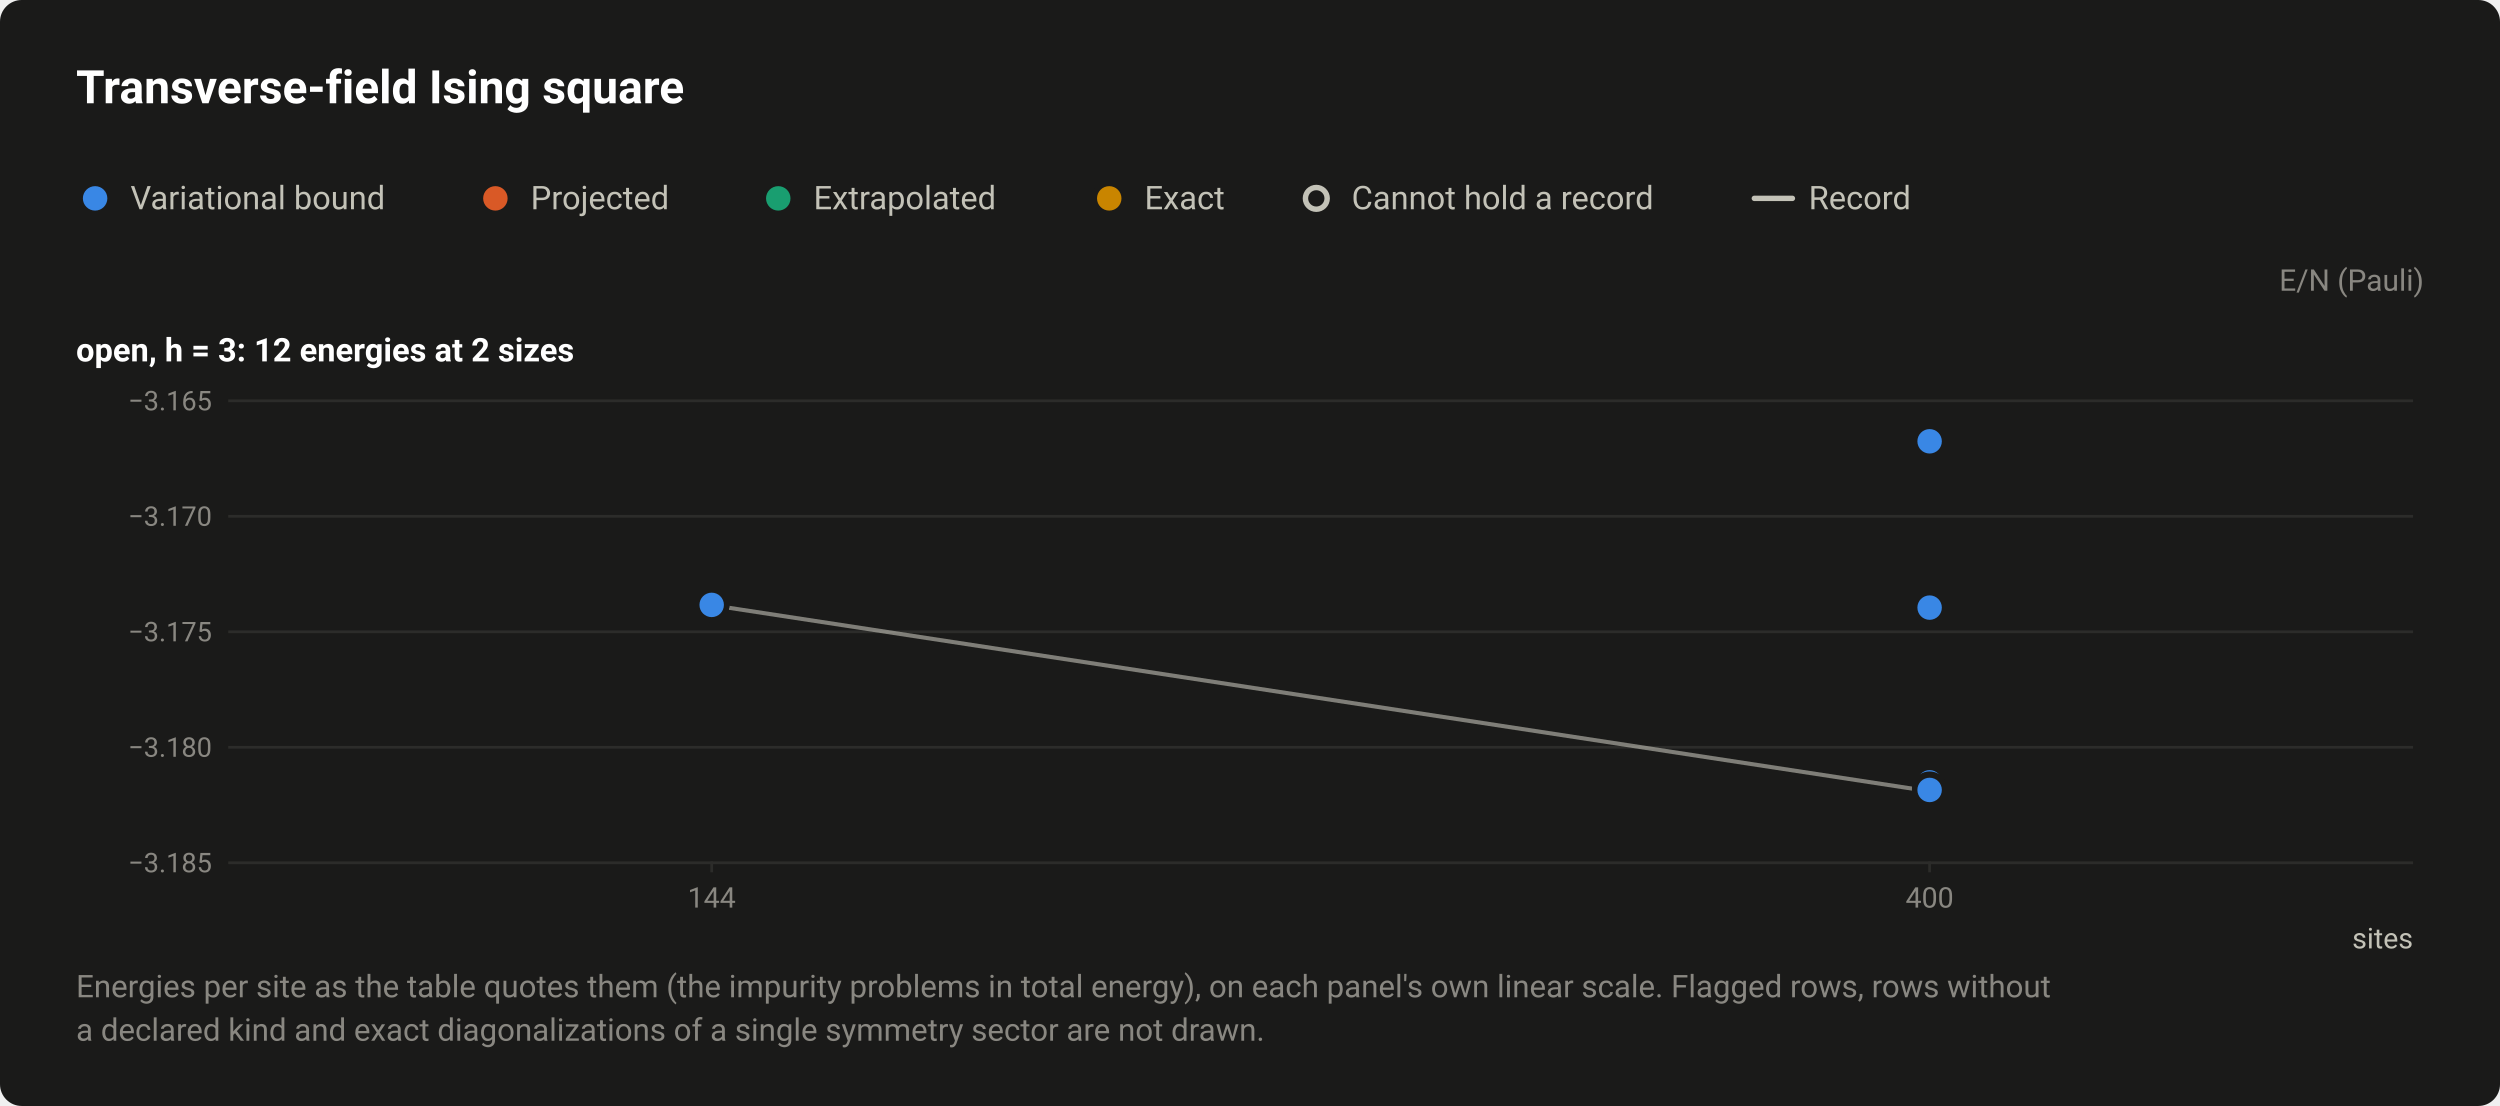
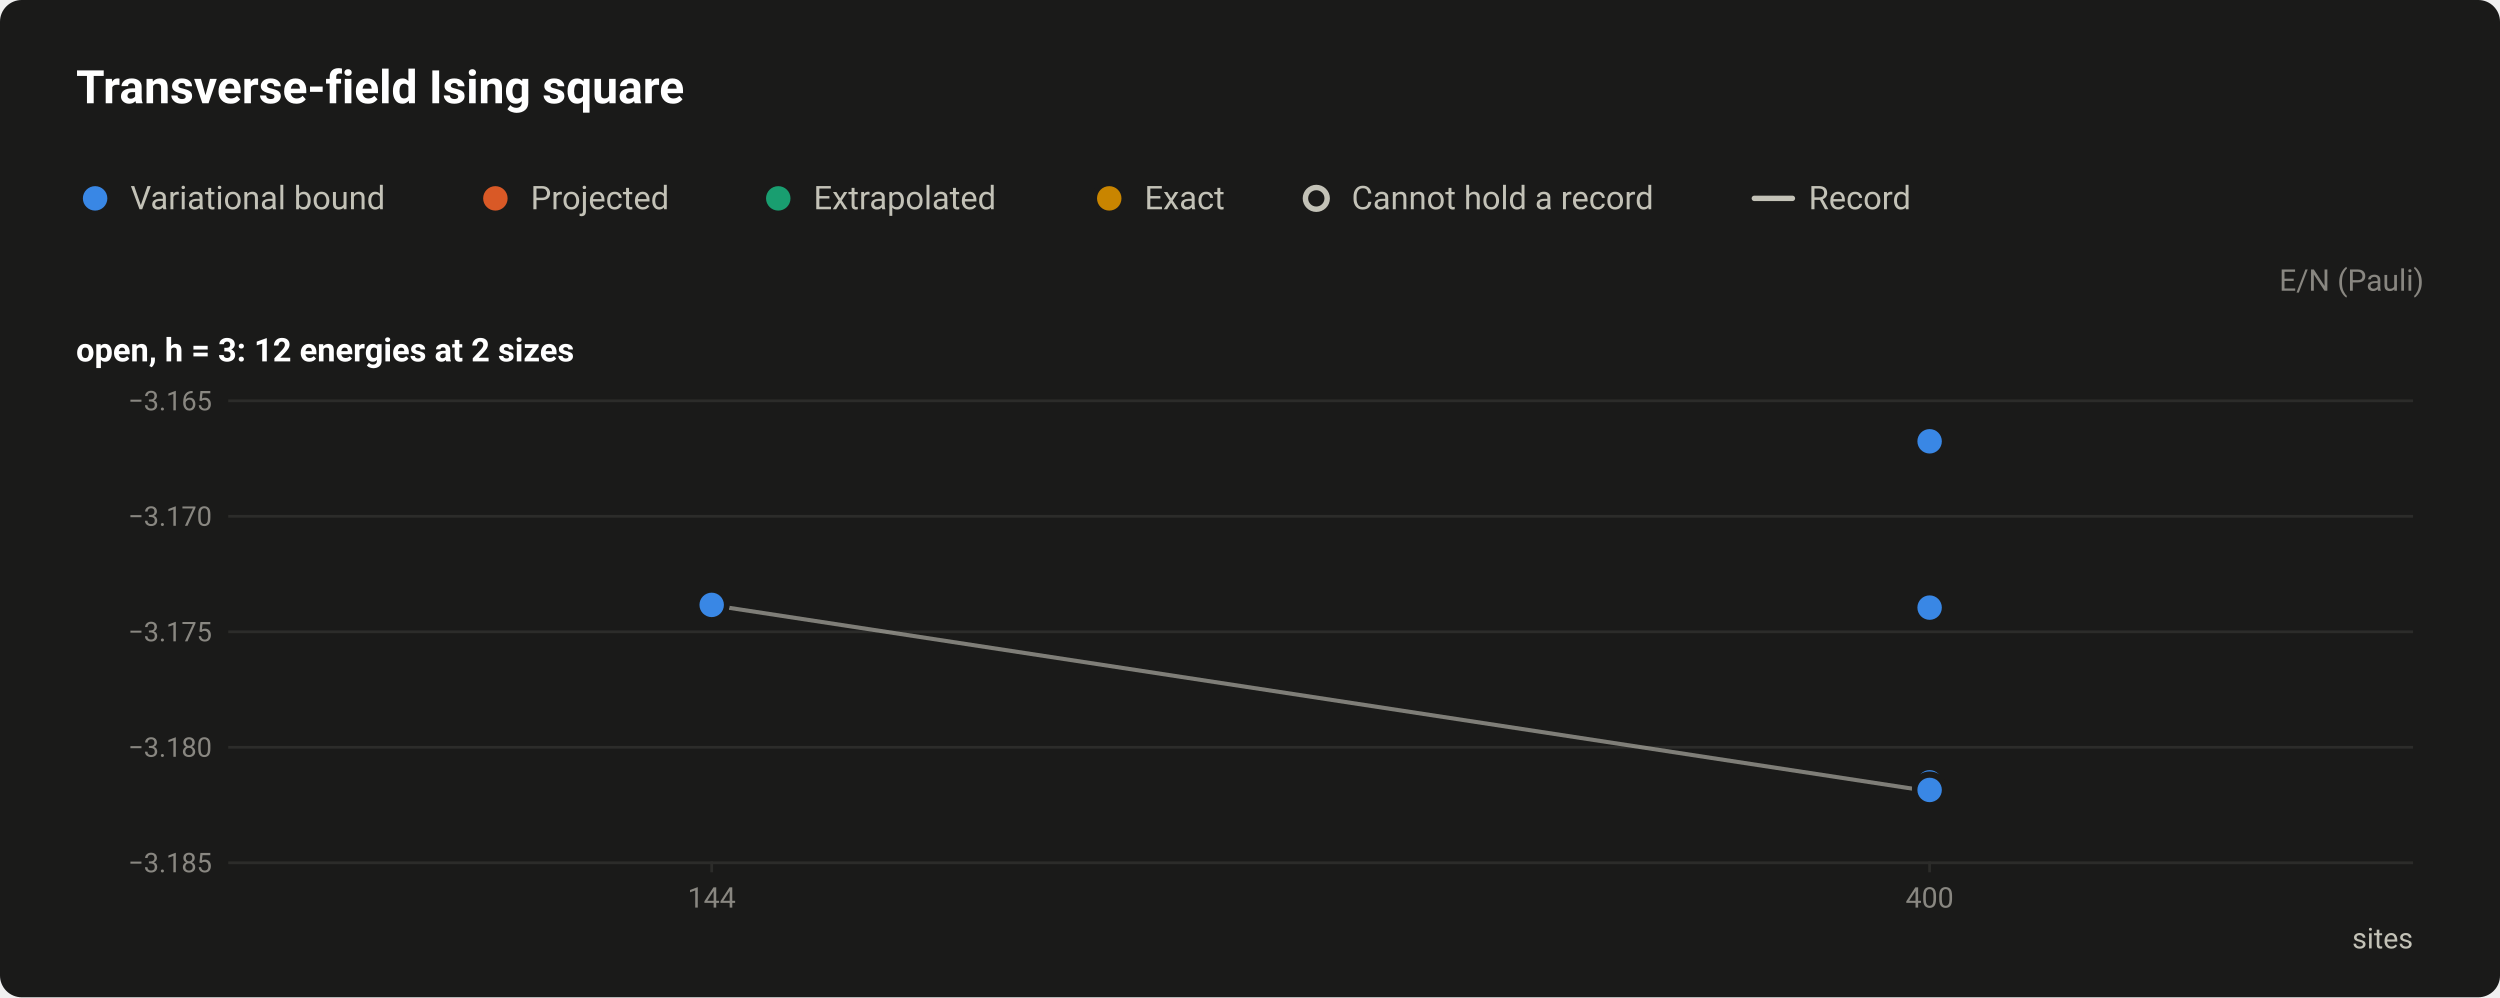
- <svg xmlns="http://www.w3.org/2000/svg" width="920" height="407" viewBox="0 0 920 407" role="img" aria-labelledby="title desc">
+ <svg xmlns="http://www.w3.org/2000/svg" width="920" height="367" viewBox="0 0 920 367" role="img" aria-labelledby="title desc">
  <style>text{font-family:system-ui,-apple-system,"Segoe UI",Roboto,"Helvetica Neue",Arial,sans-serif}</style>
-   <rect width="920" height="407" rx="8" fill="#1a1a19" />
+   <rect width="920" height="367" rx="8" fill="#1a1a19" />
  <text x="28" y="38" font-size="17" fill="#ffffff" font-weight="600">Transverse-field Ising square</text>
  <circle cx="35" cy="73" r="6.5" fill="#1a1a19" />
  <circle cx="35" cy="73" r="4.5" fill="#3987e5" />
  <text x="48" y="77" font-size="12" fill="#c3c2b7">Variational bound</text>
  <circle cx="182.3" cy="73" r="6.5" fill="#1a1a19" />
  <circle cx="182.3" cy="73" r="4.5" fill="#d95926" />
  <text x="195.3" y="77" font-size="12" fill="#c3c2b7">Projected</text>
  <circle cx="286.4" cy="73" r="6.5" fill="#1a1a19" />
  <circle cx="286.4" cy="73" r="4.5" fill="#199e70" />
  <text x="299.4" y="77" font-size="12" fill="#c3c2b7">Extrapolated</text>
  <circle cx="408.2" cy="73" r="6.5" fill="#1a1a19" />
  <circle cx="408.2" cy="73" r="4.5" fill="#c98500" />
  <text x="421.2" y="77" font-size="12" fill="#c3c2b7">Exact</text>
  <circle cx="484.4" cy="73" r="6.5" fill="#1a1a19" />
  <circle cx="484.4" cy="73" r="4" fill="#1a1a19" stroke="#c3c2b7" stroke-width="2" />
  <text x="497.4" y="77" font-size="12" fill="#c3c2b7">Cannot hold a record</text>
  <path d="M645.6 73H659.6" stroke="#c3c2b7" stroke-width="2" stroke-linecap="round" />
  <text x="665.6" y="77" font-size="12" fill="#c3c2b7">Record</text>
  <text x="892" y="107" font-size="11" fill="#898781" text-anchor="end">E/N (Pauli)</text>
  <text x="28" y="133" font-size="12" fill="#ffffff" font-weight="600">open, h = 3: 12 energies at 2 sizes</text>
  <path d="M84 317.5H888" stroke="#2c2c2a" stroke-width="1" />
  <text x="78" y="321" font-size="10" fill="#898781" text-anchor="end" style="font-variant-numeric:tabular-nums">−3.185</text>
  <path d="M84 275H888" stroke="#2c2c2a" stroke-width="1" />
  <text x="78" y="278.5" font-size="10" fill="#898781" text-anchor="end" style="font-variant-numeric:tabular-nums">−3.180</text>
  <path d="M84 232.5H888" stroke="#2c2c2a" stroke-width="1" />
  <text x="78" y="236" font-size="10" fill="#898781" text-anchor="end" style="font-variant-numeric:tabular-nums">−3.175</text>
  <path d="M84 190H888" stroke="#2c2c2a" stroke-width="1" />
  <text x="78" y="193.5" font-size="10" fill="#898781" text-anchor="end" style="font-variant-numeric:tabular-nums">−3.170</text>
  <path d="M84 147.5H888" stroke="#2c2c2a" stroke-width="1" />
  <text x="78" y="151" font-size="10" fill="#898781" text-anchor="end" style="font-variant-numeric:tabular-nums">−3.165</text>
  <path d="M261.9 317v4" stroke="#2c2c2a" stroke-width="1" />
  <text x="261.9" y="334" font-size="10.5" fill="#898781" text-anchor="middle" style="font-variant-numeric:tabular-nums">144</text>
  <path d="M710.1 317v4" stroke="#2c2c2a" stroke-width="1" />
  <text x="710.1" y="334" font-size="10.5" fill="#898781" text-anchor="middle" style="font-variant-numeric:tabular-nums">400</text>
  <text x="888" y="349" font-size="10.5" fill="#c3c2b7" text-anchor="end">sites</text>
  <path d="M261.9 222.7L710.1 291.2" fill="none" stroke="#c3c2b7" stroke-width="1.5" stroke-linejoin="round" opacity="0.6" />
  <a class="pt" href="/instances/#r-TFIsing_square_144_O_3-99169b35">
    <circle cx="261.9" cy="222.7" r="6.5" fill="#1a1a19" />
    <circle cx="261.9" cy="222.7" r="4.5" fill="#3987e5" />
  </a>
  <a class="pt" href="/instances/#r-TFIsing_square_144_O_3-ebcdfc63">
    <circle cx="261.9" cy="222.7" r="6.5" fill="#1a1a19" />
    <circle cx="261.9" cy="222.7" r="4.5" fill="#3987e5" />
  </a>
  <a class="pt" href="/instances/#r-TFIsing_square_144_O_3-f61a0d81">
    <circle cx="261.9" cy="221.8" r="6.5" fill="#1a1a19" />
    <circle cx="261.9" cy="221.8" r="4.5" fill="#3987e5" />
  </a>
  <a class="pt" href="/instances/#r-TFIsing_square_144_O_3-8847c498">
    <circle cx="261.9" cy="221" r="6.5" fill="#1a1a19" />
    <circle cx="261.9" cy="221" r="4.5" fill="#3987e5" />
  </a>
  <a class="pt" href="/instances/#r-TFIsing_square_144_O_3-664c1d03">
    <circle cx="261.9" cy="222.6" r="6.5" fill="#1a1a19" />
    <circle cx="261.9" cy="222.6" r="4.5" fill="#3987e5" />
  </a>
  <a class="pt" href="/instances/#r-TFIsing_square_400_O_3-c96a53cd">
    <circle cx="710.1" cy="286.7" r="6.5" fill="#1a1a19" />
    <circle cx="710.1" cy="286.7" r="4.5" fill="#3987e5" />
  </a>
  <a class="pt" href="/instances/#r-TFIsing_square_400_O_3-5a4fea83">
    <circle cx="710.1" cy="162.4" r="6.5" fill="#1a1a19" />
    <circle cx="710.1" cy="162.4" r="4.5" fill="#3987e5" />
  </a>
  <a class="pt" href="/instances/#r-TFIsing_square_400_O_3-2ce887c9">
    <circle cx="710.1" cy="287.9" r="6.5" fill="#1a1a19" />
    <circle cx="710.1" cy="287.9" r="4.5" fill="#3987e5" />
  </a>
  <a class="pt" href="/instances/#r-TFIsing_square_400_O_3-eb6caf2f">
    <circle cx="710.1" cy="291.2" r="6.5" fill="#1a1a19" />
    <circle cx="710.1" cy="291.2" r="4.5" fill="#3987e5" />
  </a>
  <a class="pt" href="/instances/#r-TFIsing_square_400_O_3-4ec5bbb8">
    <circle cx="710.1" cy="223.6" r="6.5" fill="#1a1a19" />
    <circle cx="710.1" cy="223.6" r="4.5" fill="#3987e5" />
  </a>
  <a class="pt" href="/instances/#r-TFIsing_square_400_O_3-541a2e6a">
    <circle cx="710.1" cy="290.4" r="6.5" fill="#1a1a19" />
    <circle cx="710.1" cy="290.4" r="4.5" fill="#3987e5" />
  </a>
  <a class="pt" href="/instances/#r-TFIsing_square_400_O_3-a0f94415">
    <circle cx="710.1" cy="290.7" r="6.5" fill="#1a1a19" />
    <circle cx="710.1" cy="290.7" r="4.5" fill="#3987e5" />
  </a>
-   <text x="28" y="367" font-size="11.5" fill="#898781">Energies per site as the table quotes them (the impurity problems in total energy), on each panel's own linear scale. Flagged rows, rows without</text>
-   <text x="28" y="383" font-size="11.5" fill="#898781">a declared kind and exact diagonalizations of a single symmetry sector are not drawn.</text>
</svg>
